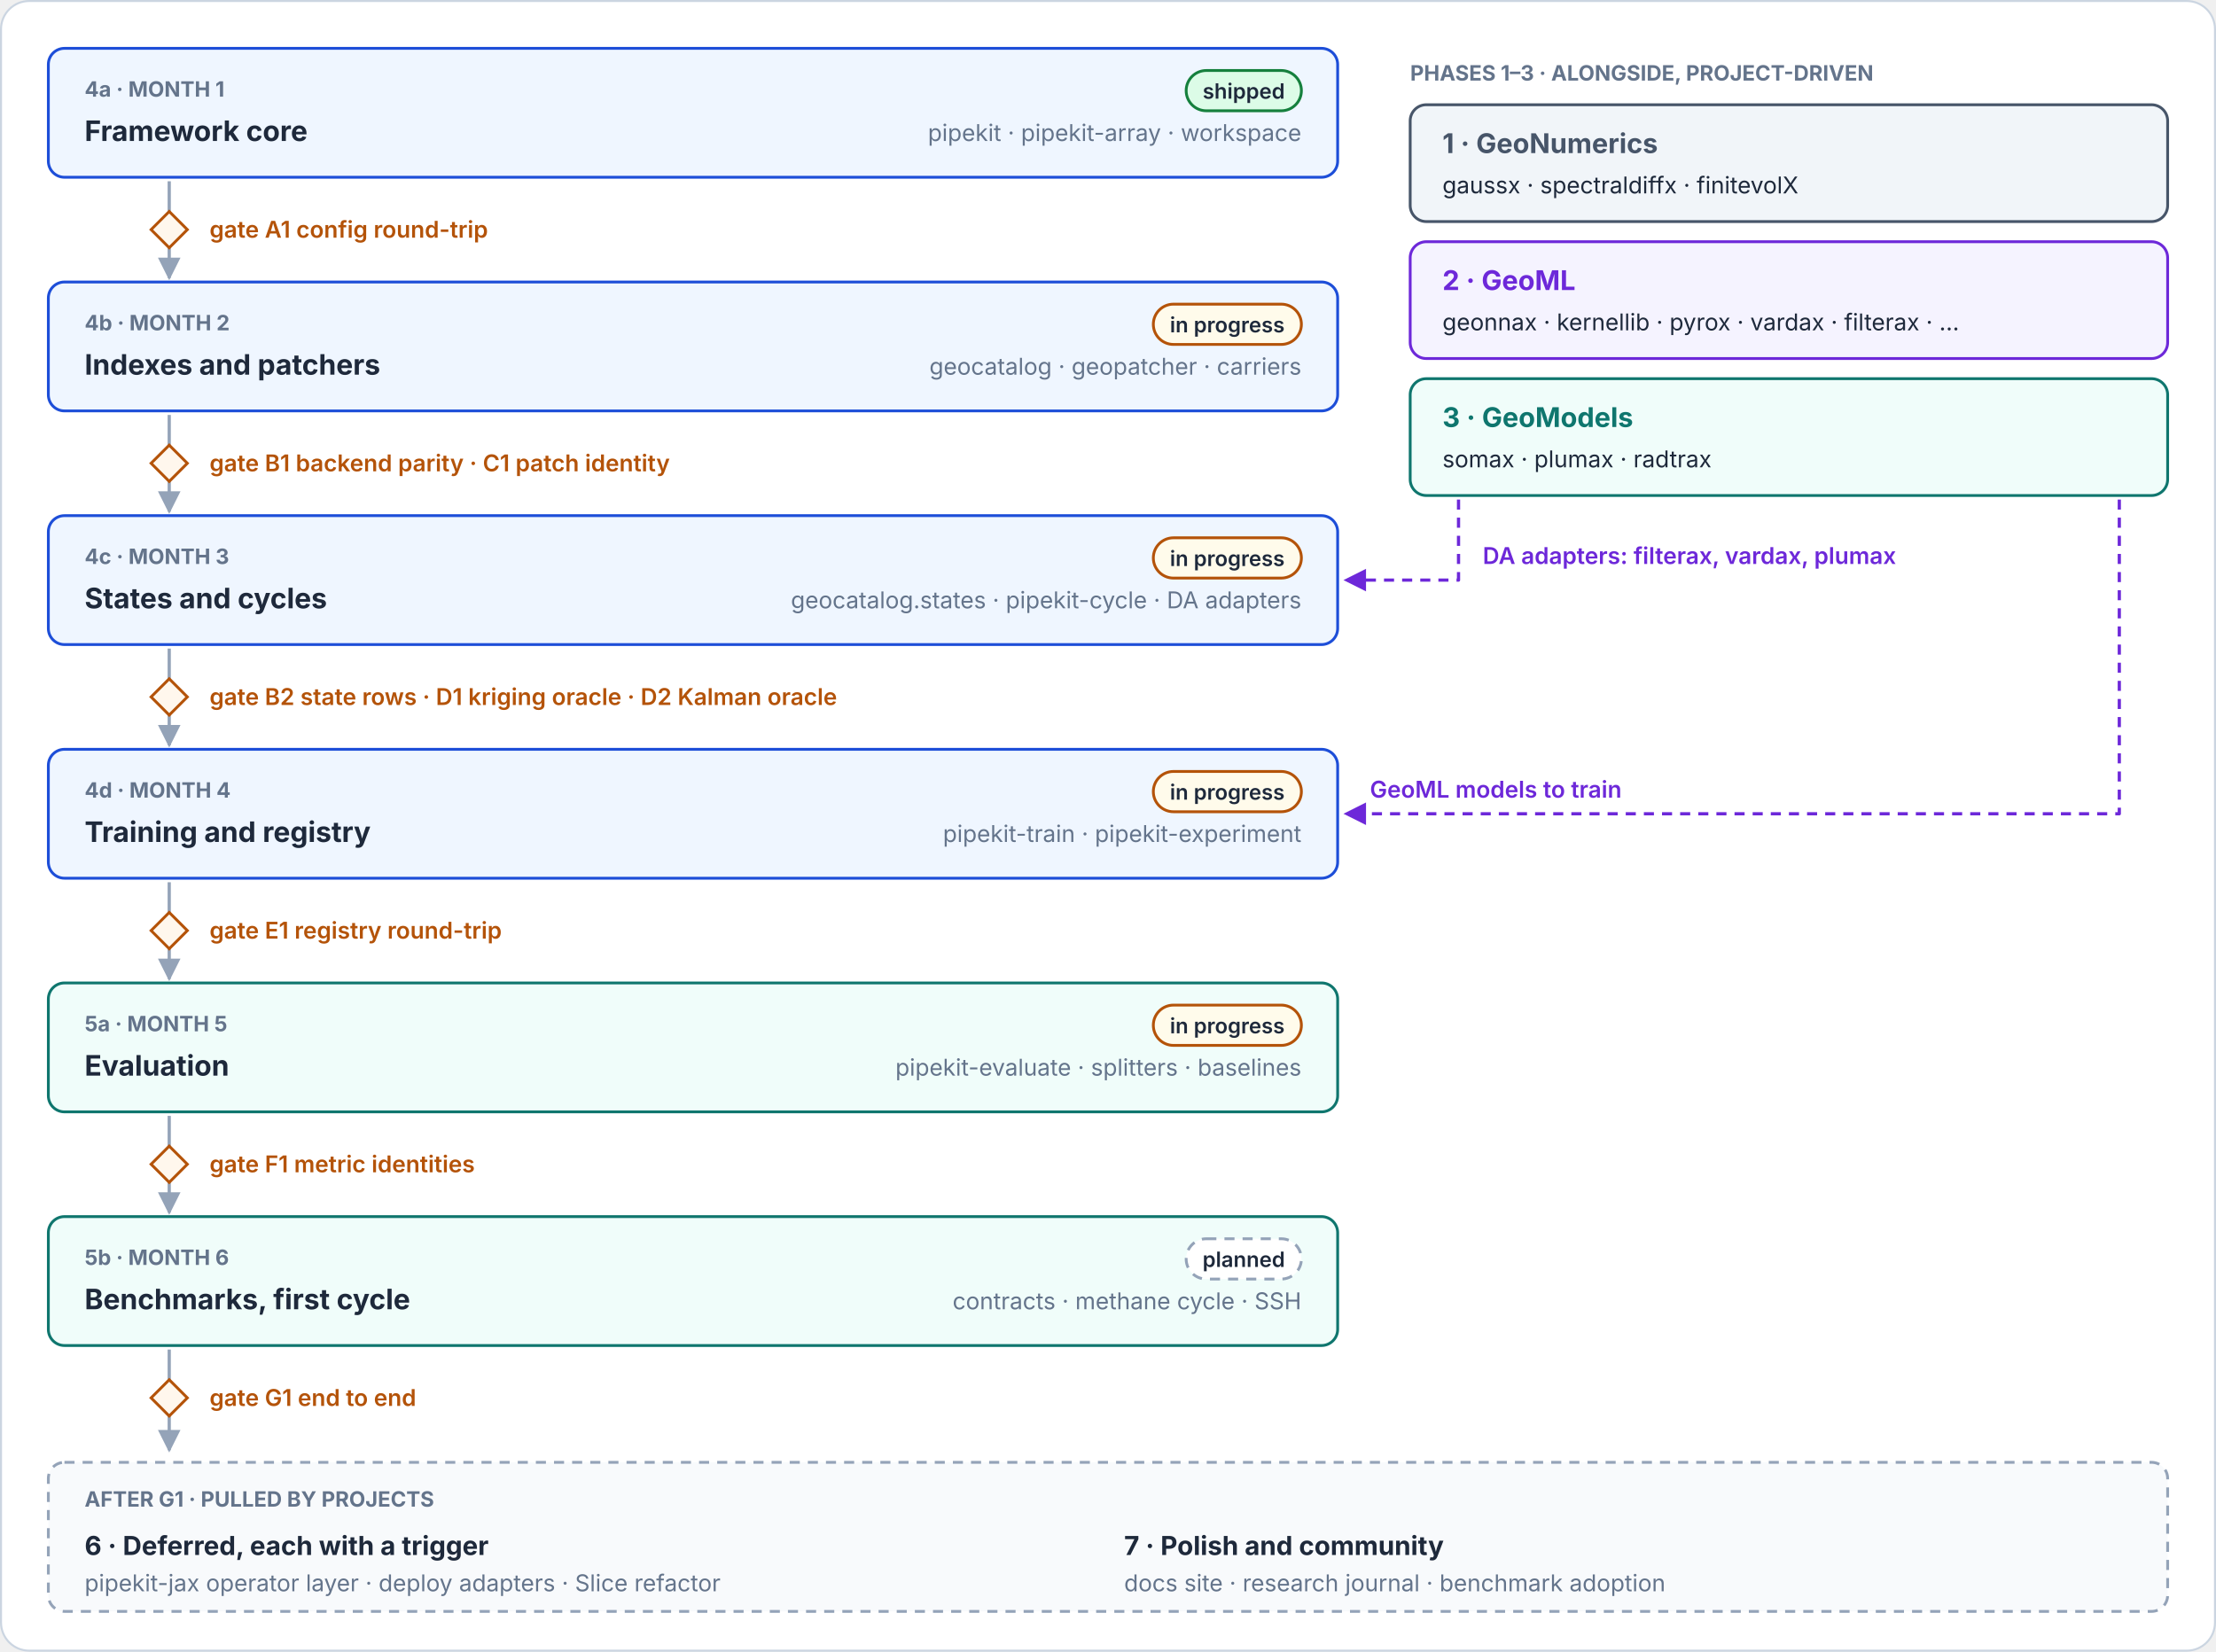
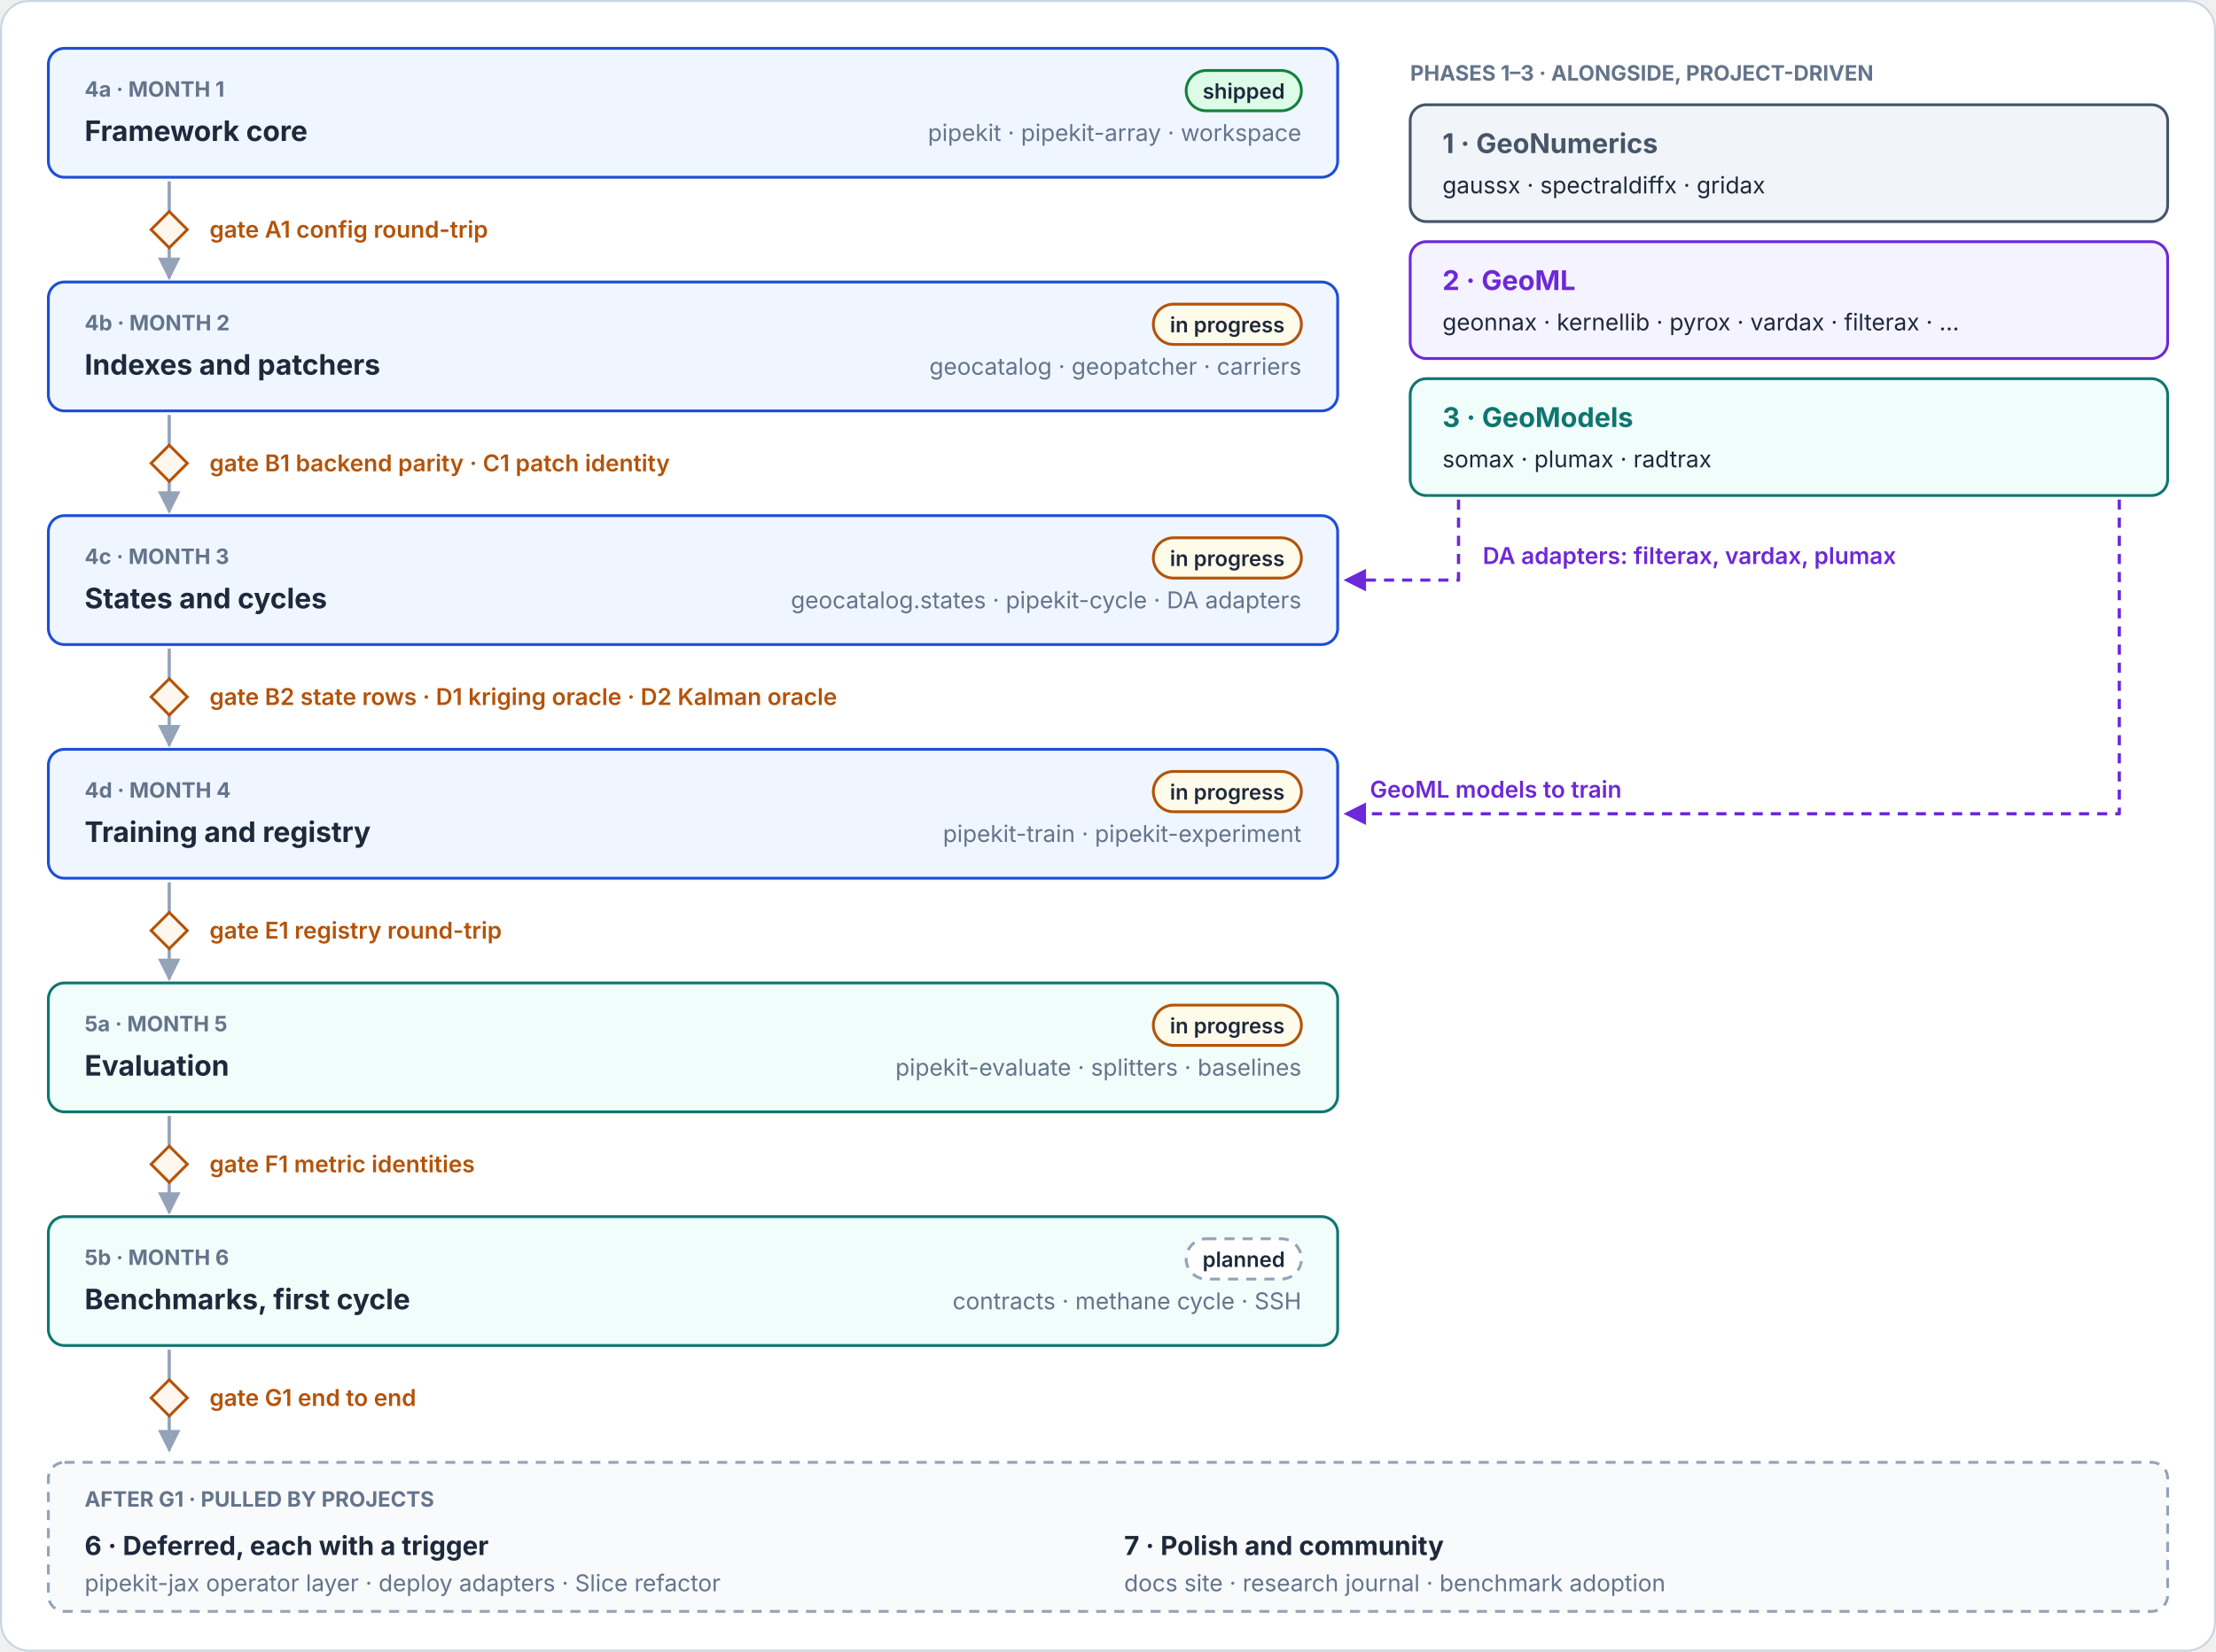
<svg xmlns="http://www.w3.org/2000/svg" viewBox="0 0 1100 820" width="1100" height="820" role="img" aria-label="The roadmap: phases 4 and 5 as six months from top to bottom, each with its status and closed by its gates; phases 1 to 3, one per lower layer, run alongside and feed the DA adapters in month 3 and the models trained in month 4; phases 6 and 7 follow the last gate." font-family="Inter, 'Helvetica Neue', Arial, 'DejaVu Sans', sans-serif">
  <defs>
    <marker id="m6d28d9" viewBox="0 0 10 10" refX="9" refY="5" markerWidth="7" markerHeight="7" orient="auto-start-reverse">
      <path d="M0,0 L10,5 L0,10 z" fill="#6d28d9" />
    </marker>
    <marker id="m94a3b8" viewBox="0 0 10 10" refX="9" refY="5" markerWidth="7" markerHeight="7" orient="auto-start-reverse">
      <path d="M0,0 L10,5 L0,10 z" fill="#94a3b8" />
    </marker>
  </defs>
  <rect x="0.5" y="0.5" width="1099" height="819" rx="14" fill="#ffffff" stroke="#cbd5e1" />
  <rect x="24.0" y="24.0" width="640.0" height="64.0" rx="8" fill="#eff6ff" stroke="#1d4ed8" stroke-width="1.4" />
  <text x="42.0" y="48.0" font-size="10.5" fill="#64748b" text-anchor="start" font-weight="700">4a · MONTH 1</text>
  <text x="42.0" y="70.0" font-size="14" fill="#1e293b" text-anchor="start" font-weight="700">Framework core</text>
  <text x="646.0" y="70.0" font-size="11.5" fill="#64748b" text-anchor="end" font-weight="400">pipekit · pipekit-array · workspace</text>
  <rect x="588.8" y="35.0" width="57.2" height="20.0" rx="10" fill="#dcfce7" stroke="#15803d" stroke-width="1.4" />
  <text x="617.4" y="49.0" font-size="10.5" fill="#1e293b" text-anchor="middle" font-weight="600">shipped</text>
  <path d="M84.0,90.0 L84.0,138.0" fill="none" stroke="#94a3b8" stroke-width="1.6" stroke-linejoin="round" marker-end="url(#m94a3b8)" />
  <path d="M84,105.0 L93,114.0 L84,123.0 L75,114.0 Z" fill="#fff7ed" stroke="#b45309" stroke-width="1.4" />
  <text x="104.0" y="118.0" font-size="11.5" fill="#b45309" text-anchor="start" font-weight="600">gate A1 config round-trip</text>
  <rect x="24.0" y="140.0" width="640.0" height="64.0" rx="8" fill="#eff6ff" stroke="#1d4ed8" stroke-width="1.4" />
  <text x="42.0" y="164.0" font-size="10.5" fill="#64748b" text-anchor="start" font-weight="700">4b · MONTH 2</text>
  <text x="42.0" y="186.0" font-size="14" fill="#1e293b" text-anchor="start" font-weight="700">Indexes and patchers</text>
  <text x="646.0" y="186.0" font-size="11.5" fill="#64748b" text-anchor="end" font-weight="400">geocatalog · geopatcher · carriers</text>
  <rect x="572.5" y="151.0" width="73.5" height="20.0" rx="10" fill="#fffbeb" stroke="#b45309" stroke-width="1.4" />
  <text x="609.2" y="165.0" font-size="10.5" fill="#1e293b" text-anchor="middle" font-weight="600">in progress</text>
  <path d="M84.0,206.0 L84.0,254.0" fill="none" stroke="#94a3b8" stroke-width="1.6" stroke-linejoin="round" marker-end="url(#m94a3b8)" />
  <path d="M84,221.0 L93,230.0 L84,239.0 L75,230.0 Z" fill="#fff7ed" stroke="#b45309" stroke-width="1.4" />
  <text x="104.0" y="234.0" font-size="11.5" fill="#b45309" text-anchor="start" font-weight="600">gate B1 backend parity · C1 patch identity</text>
  <rect x="24.0" y="256.0" width="640.0" height="64.0" rx="8" fill="#eff6ff" stroke="#1d4ed8" stroke-width="1.4" />
  <text x="42.0" y="280.0" font-size="10.5" fill="#64748b" text-anchor="start" font-weight="700">4c · MONTH 3</text>
  <text x="42.0" y="302.0" font-size="14" fill="#1e293b" text-anchor="start" font-weight="700">States and cycles</text>
  <text x="646.0" y="302.0" font-size="11.5" fill="#64748b" text-anchor="end" font-weight="400">geocatalog.states · pipekit-cycle · DA adapters</text>
  <rect x="572.5" y="267.0" width="73.5" height="20.0" rx="10" fill="#fffbeb" stroke="#b45309" stroke-width="1.4" />
  <text x="609.2" y="281.0" font-size="10.5" fill="#1e293b" text-anchor="middle" font-weight="600">in progress</text>
  <path d="M84.0,322.0 L84.0,370.0" fill="none" stroke="#94a3b8" stroke-width="1.6" stroke-linejoin="round" marker-end="url(#m94a3b8)" />
  <path d="M84,337.0 L93,346.0 L84,355.0 L75,346.0 Z" fill="#fff7ed" stroke="#b45309" stroke-width="1.4" />
  <text x="104.0" y="350.0" font-size="11.5" fill="#b45309" text-anchor="start" font-weight="600">gate B2 state rows · D1 kriging oracle · D2 Kalman oracle</text>
  <rect x="24.0" y="372.0" width="640.0" height="64.0" rx="8" fill="#eff6ff" stroke="#1d4ed8" stroke-width="1.4" />
  <text x="42.0" y="396.0" font-size="10.5" fill="#64748b" text-anchor="start" font-weight="700">4d · MONTH 4</text>
  <text x="42.0" y="418.0" font-size="14" fill="#1e293b" text-anchor="start" font-weight="700">Training and registry</text>
  <text x="646.0" y="418.0" font-size="11.5" fill="#64748b" text-anchor="end" font-weight="400">pipekit-train · pipekit-experiment</text>
  <rect x="572.5" y="383.0" width="73.5" height="20.0" rx="10" fill="#fffbeb" stroke="#b45309" stroke-width="1.4" />
  <text x="609.2" y="397.0" font-size="10.5" fill="#1e293b" text-anchor="middle" font-weight="600">in progress</text>
  <path d="M84.0,438.0 L84.0,486.0" fill="none" stroke="#94a3b8" stroke-width="1.6" stroke-linejoin="round" marker-end="url(#m94a3b8)" />
  <path d="M84,453.0 L93,462.0 L84,471.0 L75,462.0 Z" fill="#fff7ed" stroke="#b45309" stroke-width="1.4" />
  <text x="104.0" y="466.0" font-size="11.5" fill="#b45309" text-anchor="start" font-weight="600">gate E1 registry round-trip</text>
  <rect x="24.0" y="488.0" width="640.0" height="64.0" rx="8" fill="#f0fdfa" stroke="#0f766e" stroke-width="1.4" />
  <text x="42.0" y="512.0" font-size="10.5" fill="#64748b" text-anchor="start" font-weight="700">5a · MONTH 5</text>
  <text x="42.0" y="534.0" font-size="14" fill="#1e293b" text-anchor="start" font-weight="700">Evaluation</text>
  <text x="646.0" y="534.0" font-size="11.5" fill="#64748b" text-anchor="end" font-weight="400">pipekit-evaluate · splitters · baselines</text>
  <rect x="572.5" y="499.0" width="73.5" height="20.0" rx="10" fill="#fffbeb" stroke="#b45309" stroke-width="1.4" />
  <text x="609.2" y="513.0" font-size="10.5" fill="#1e293b" text-anchor="middle" font-weight="600">in progress</text>
  <path d="M84.0,554.0 L84.0,602.0" fill="none" stroke="#94a3b8" stroke-width="1.6" stroke-linejoin="round" marker-end="url(#m94a3b8)" />
  <path d="M84,569.0 L93,578.0 L84,587.0 L75,578.0 Z" fill="#fff7ed" stroke="#b45309" stroke-width="1.4" />
  <text x="104.0" y="582.0" font-size="11.5" fill="#b45309" text-anchor="start" font-weight="600">gate F1 metric identities</text>
  <rect x="24.0" y="604.0" width="640.0" height="64.0" rx="8" fill="#f0fdfa" stroke="#0f766e" stroke-width="1.4" />
  <text x="42.0" y="628.0" font-size="10.5" fill="#64748b" text-anchor="start" font-weight="700">5b · MONTH 6</text>
  <text x="42.0" y="650.0" font-size="14" fill="#1e293b" text-anchor="start" font-weight="700">Benchmarks, first cycle</text>
  <text x="646.0" y="650.0" font-size="11.5" fill="#64748b" text-anchor="end" font-weight="400">contracts · methane cycle · SSH</text>
  <rect x="588.8" y="615.0" width="57.2" height="20.0" rx="10" fill="#ffffff" stroke="#94a3b8" stroke-width="1.4" stroke-dasharray="5 4" />
  <text x="617.4" y="629.0" font-size="10.5" fill="#1e293b" text-anchor="middle" font-weight="600">planned</text>
  <path d="M84.0,670.0 L84.0,720.0" fill="none" stroke="#94a3b8" stroke-width="1.6" stroke-linejoin="round" marker-end="url(#m94a3b8)" />
  <path d="M84,685.0 L93,694.0 L84,703.0 L75,694.0 Z" fill="#fff7ed" stroke="#b45309" stroke-width="1.4" />
  <text x="104.0" y="698.0" font-size="11.5" fill="#b45309" text-anchor="start" font-weight="600">gate G1 end to end</text>
  <text x="700.0" y="40.0" font-size="10.5" fill="#64748b" text-anchor="start" font-weight="700">PHASES 1–3 · ALONGSIDE, PROJECT-DRIVEN</text>
  <rect x="700.0" y="52.0" width="376.0" height="58.0" rx="8" fill="#f1f5f9" stroke="#475569" stroke-width="1.4" />
  <text x="716.0" y="76.0" font-size="13.5" fill="#475569" text-anchor="start" font-weight="700">1 · GeoNumerics</text>
-   <text x="716.0" y="96.0" font-size="11.5" fill="#1e293b" text-anchor="start" font-weight="400">gaussx · spectraldiffx · finitevolX</text>
+   <text x="716.0" y="96.0" font-size="11.5" fill="#1e293b" text-anchor="start" font-weight="400">gaussx · spectraldiffx · gridax</text>
  <rect x="700.0" y="120.0" width="376.0" height="58.0" rx="8" fill="#f5f3ff" stroke="#6d28d9" stroke-width="1.4" />
  <text x="716.0" y="144.0" font-size="13.5" fill="#6d28d9" text-anchor="start" font-weight="700">2 · GeoML</text>
  <text x="716.0" y="164.0" font-size="11.5" fill="#1e293b" text-anchor="start" font-weight="400">geonnax · kernellib · pyrox · vardax · filterax · …</text>
  <rect x="700.0" y="188.0" width="376.0" height="58.0" rx="8" fill="#f0fdfa" stroke="#0f766e" stroke-width="1.4" />
  <text x="716.0" y="212.0" font-size="13.5" fill="#0f766e" text-anchor="start" font-weight="700">3 · GeoModels</text>
  <text x="716.0" y="232.0" font-size="11.5" fill="#1e293b" text-anchor="start" font-weight="400">somax · plumax · radtrax</text>
  <path d="M724.0,248.0 L724.0,288.0 L668.0,288.0" fill="none" stroke="#6d28d9" stroke-width="1.6" stroke-linejoin="round" stroke-dasharray="5 4" marker-end="url(#m6d28d9)" />
  <text x="736.0" y="280.0" font-size="11.5" fill="#6d28d9" text-anchor="start" font-weight="600">DA adapters: filterax, vardax, plumax</text>
  <path d="M1052.0,248.0 L1052.0,404.0 L668.0,404.0" fill="none" stroke="#6d28d9" stroke-width="1.6" stroke-linejoin="round" stroke-dasharray="5 4" marker-end="url(#m6d28d9)" />
  <text x="680.0" y="396.0" font-size="11.5" fill="#6d28d9" text-anchor="start" font-weight="600">GeoML models to train</text>
  <rect x="24.0" y="726.0" width="1052.0" height="74.0" rx="8" fill="#f8fafc" stroke="#94a3b8" stroke-width="1.4" stroke-dasharray="5 4" />
  <text x="42.0" y="748.0" font-size="10.5" fill="#64748b" text-anchor="start" font-weight="700">AFTER G1 · PULLED BY PROJECTS</text>
  <text x="42.0" y="772.0" font-size="13" fill="#1e293b" text-anchor="start" font-weight="700">6 · Deferred, each with a trigger</text>
  <text x="42.0" y="790.0" font-size="11.5" fill="#64748b" text-anchor="start" font-weight="400">pipekit-jax operator layer · deploy adapters · Slice refactor</text>
  <text x="558.0" y="772.0" font-size="13" fill="#1e293b" text-anchor="start" font-weight="700">7 · Polish and community</text>
  <text x="558.0" y="790.0" font-size="11.5" fill="#64748b" text-anchor="start" font-weight="400">docs site · research journal · benchmark adoption</text>
</svg>
